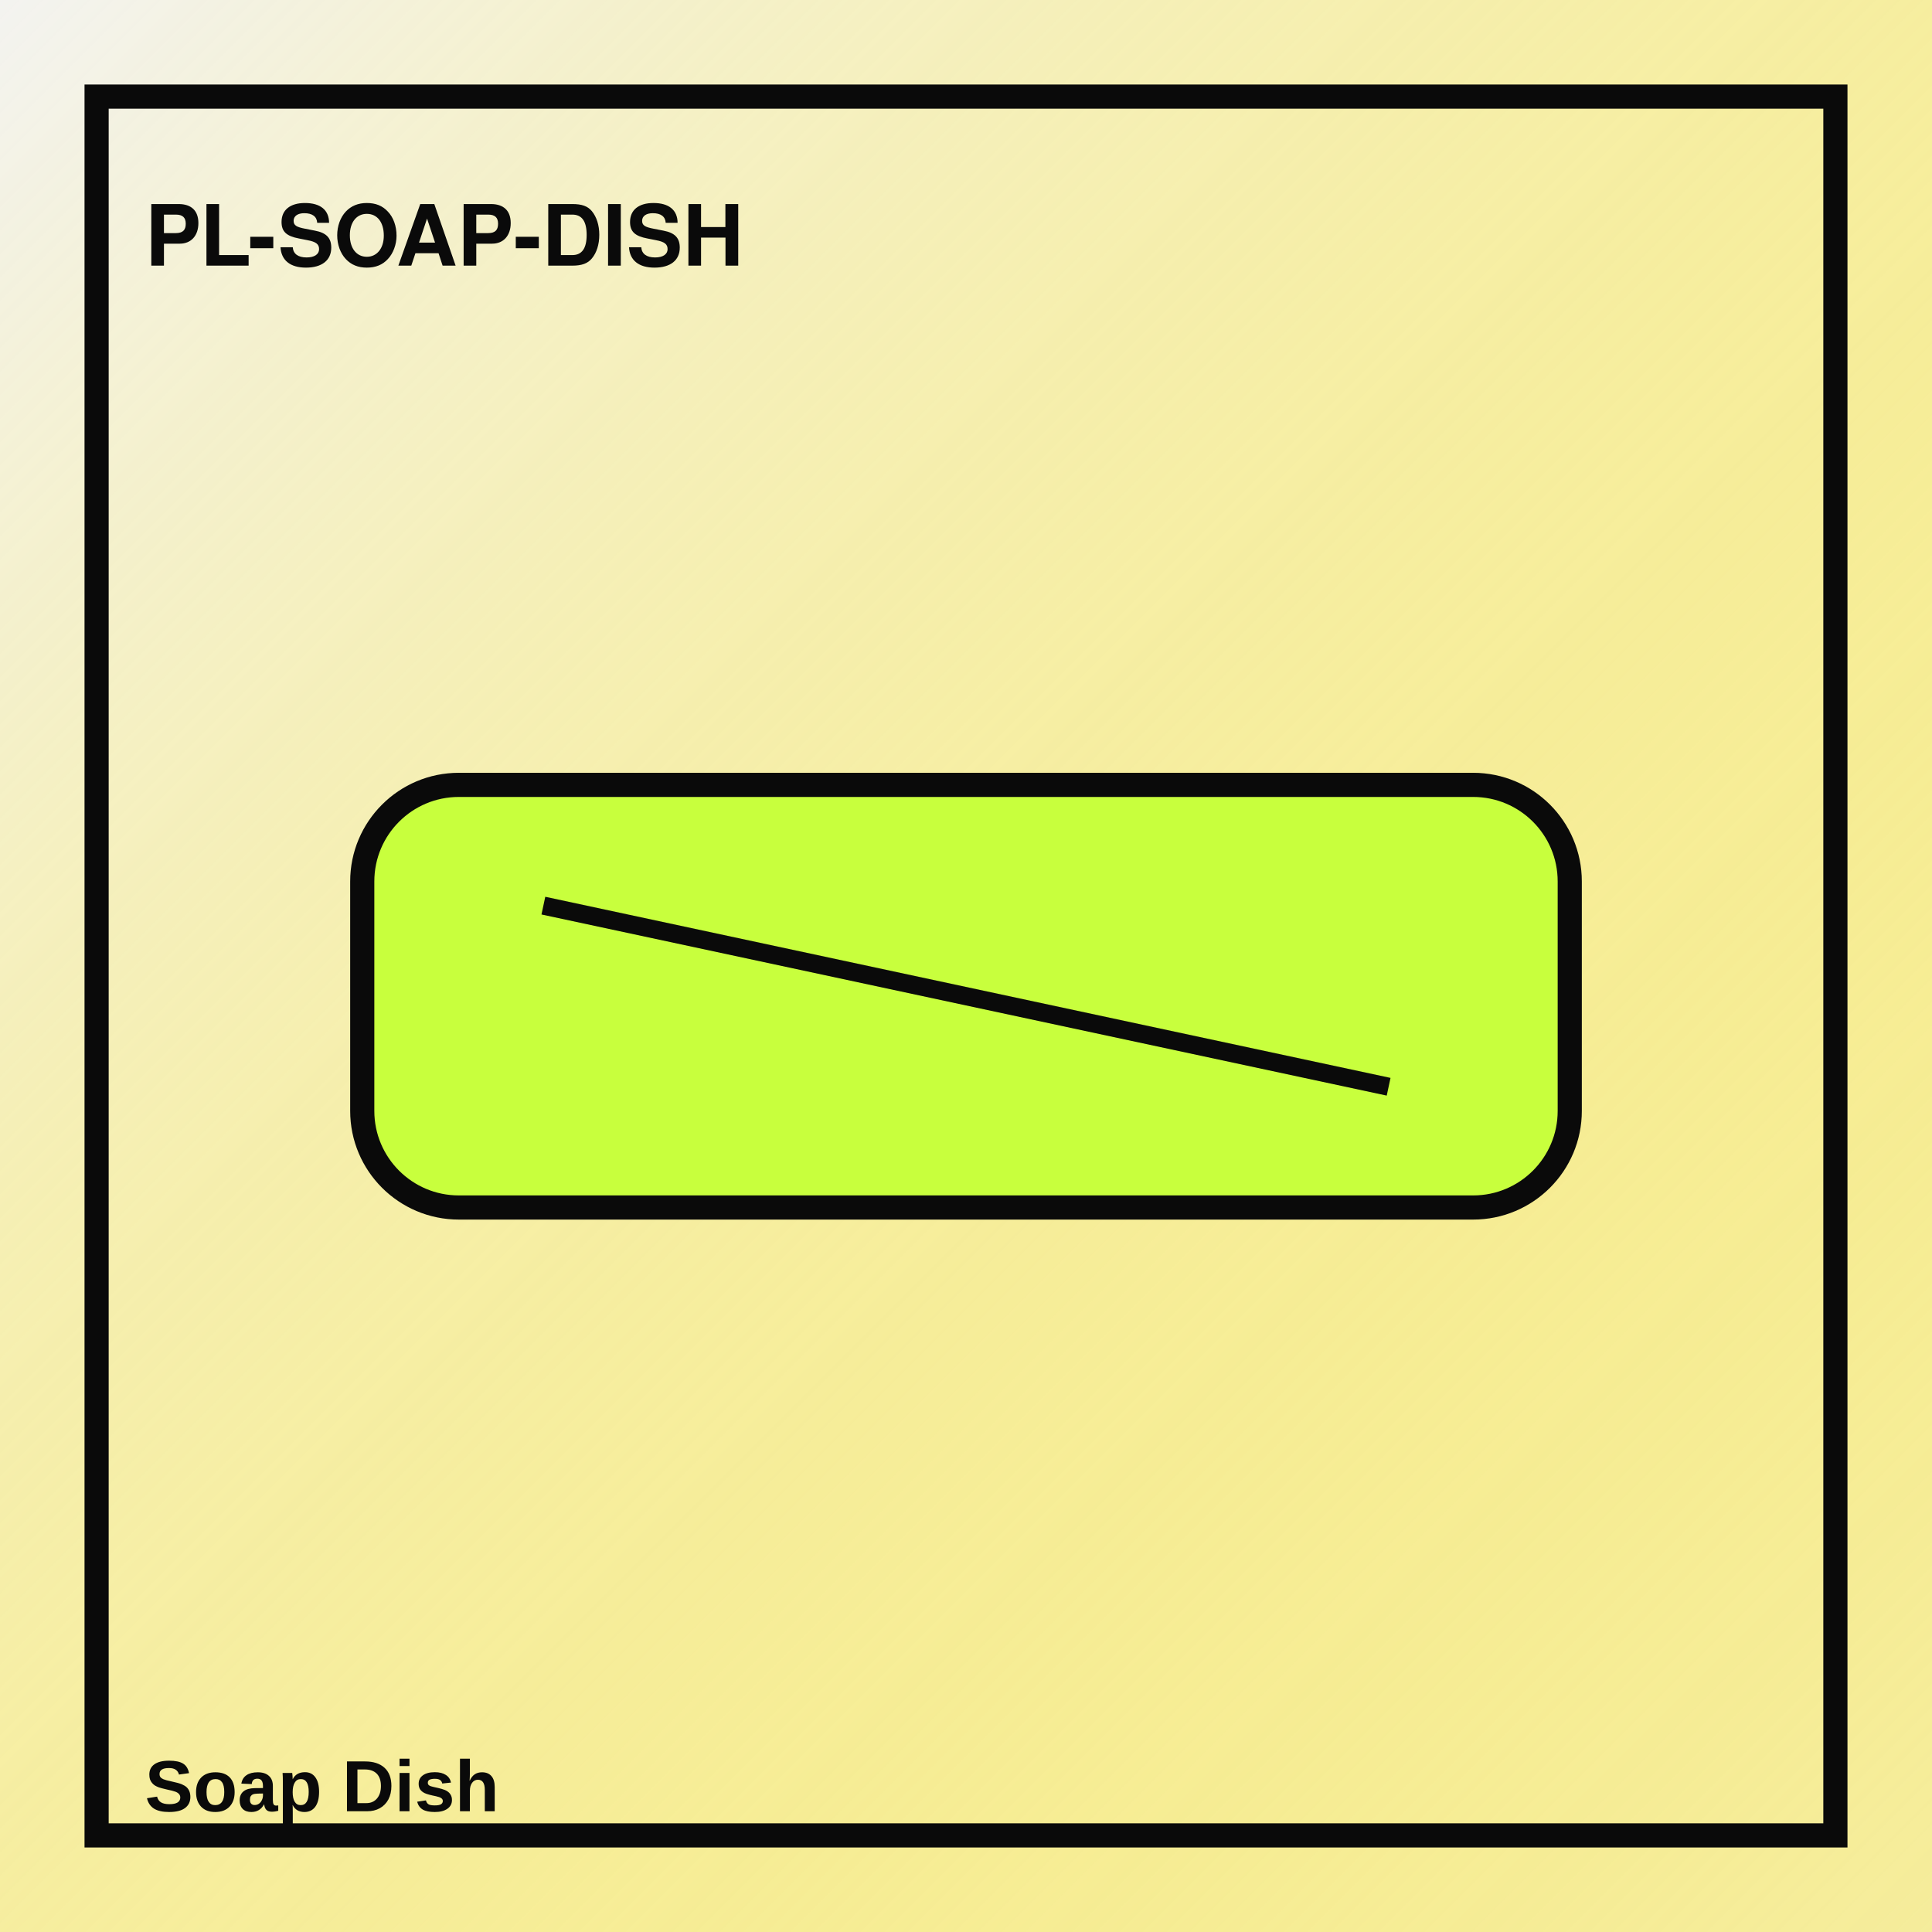
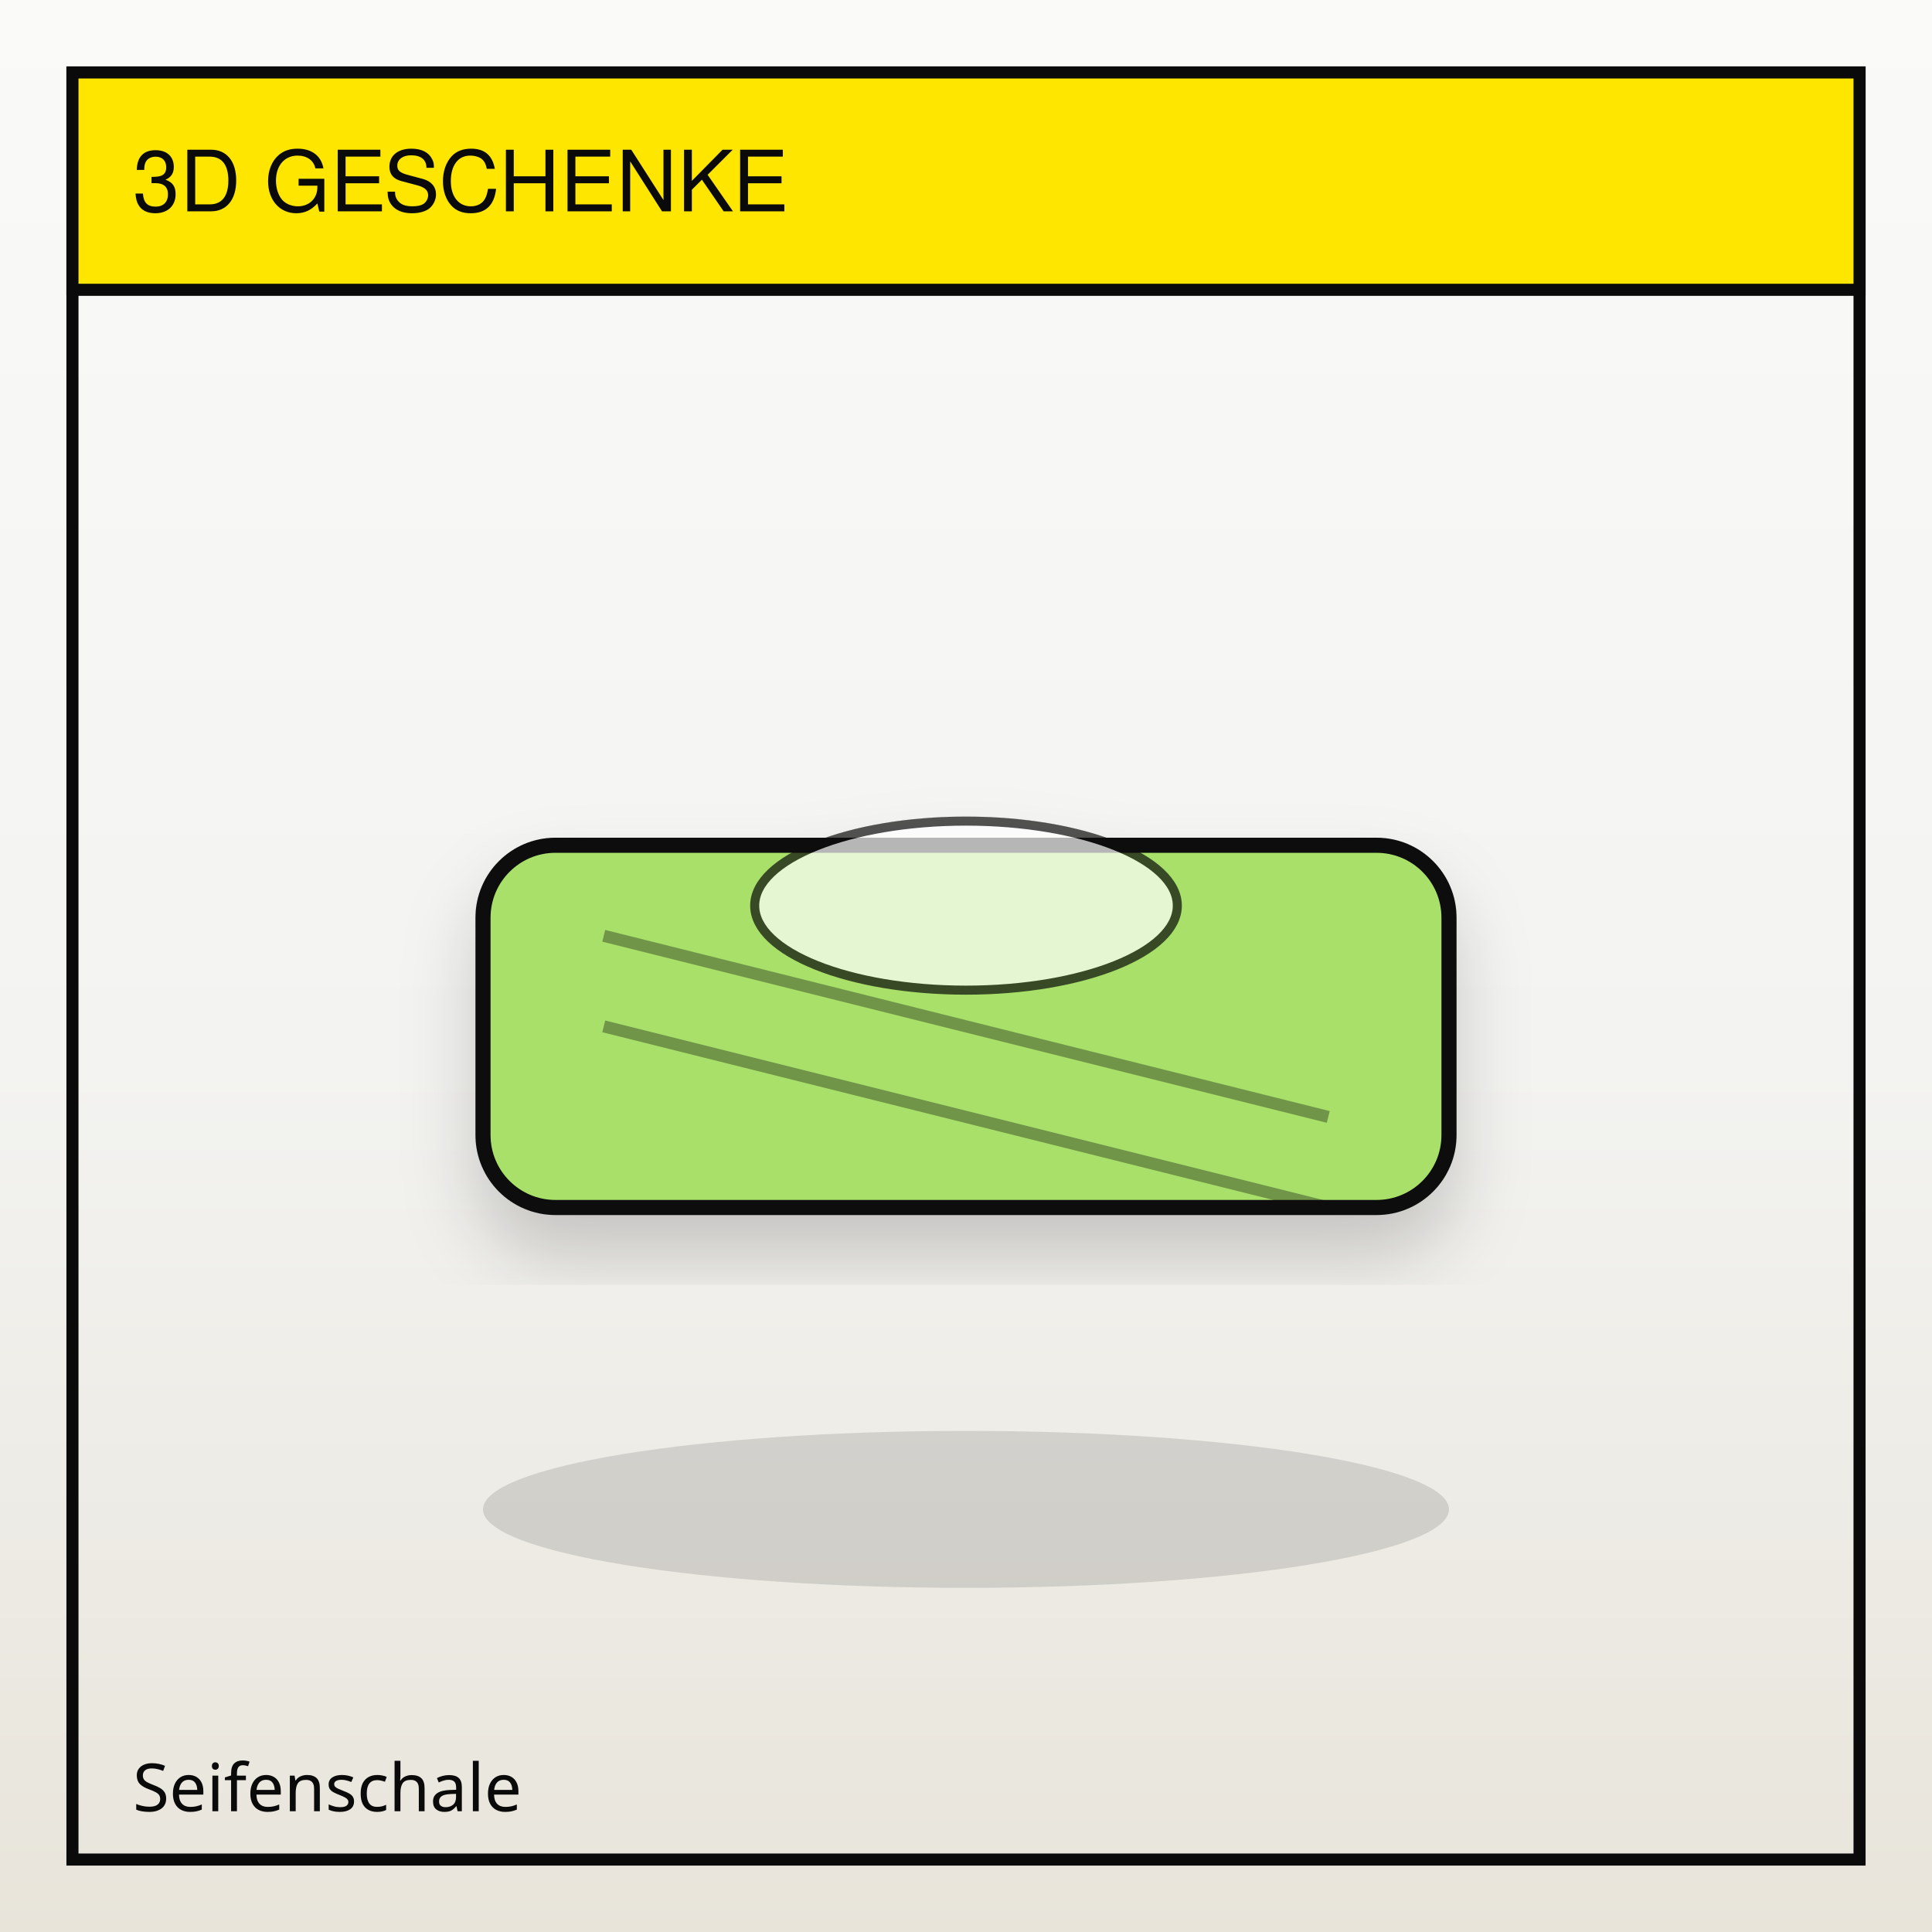
- <svg xmlns="http://www.w3.org/2000/svg" width="640" height="640" viewBox="0 0 320 320">
+ <svg xmlns="http://www.w3.org/2000/svg" width="800" height="800" viewBox="0 0 640 640">
  <defs>
-     <linearGradient id="bg" x1="0" y1="0" x2="1" y2="1">
-       <stop offset="0%" stop-color="#F3F3F1" />
-       <stop offset="100%" stop-color="#FFE600" stop-opacity="0.35" />
+     <linearGradient id="bg" x1="0" y1="0" x2="0" y2="1">
+       <stop offset="0%" stop-color="#FAFAF8" />
+       <stop offset="55%" stop-color="#F3F3F1" />
+       <stop offset="100%" stop-color="#E8E4DA" />
    </linearGradient>
+     <linearGradient id="glow" x1="0" y1="0" x2="0" y2="1">
+       <stop offset="0%" stop-color="#FFE600" stop-opacity="0.15" />
+       <stop offset="100%" stop-color="#FFE600" stop-opacity="0.55" />
+     </linearGradient>
+     <filter id="soft" x="-20%" y="-20%" width="140%" height="140%">
+       <feDropShadow dx="0" dy="14" stdDeviation="12" flood-color="#0A0A0A" flood-opacity="0.18" />
+     </filter>
  </defs>
-   <rect width="320" height="320" fill="url(#bg)" />
-   <rect x="16" y="16" width="288" height="288" fill="none" stroke="#0A0A0A" stroke-width="4" />
-   <rect x="60" y="130" width="200" height="70" rx="16" fill="#C8FF3D" stroke="#0A0A0A" stroke-width="4" />
-   <line x1="90" y1="150" x2="230" y2="180" stroke="#0A0A0A" stroke-width="3" />
-   <text x="24" y="44" font-family="Arial Black, Helvetica, sans-serif" font-size="14" font-weight="900" fill="#0A0A0A">PL-SOAP-DISH</text>
-   <text x="24" y="300" font-family="Arial, sans-serif" font-size="12" font-weight="700" fill="#0A0A0A">Soap Dish</text>
+   <rect width="640" height="640" fill="url(#bg)" />
+   <rect x="24" y="24" width="592" height="592" fill="none" stroke="#0A0A0A" stroke-width="4" />
+   <rect x="24" y="24" width="592" height="72" fill="#FFE600" stroke="#0A0A0A" stroke-width="4" />
+   <text x="44" y="70" font-family="Arial Black, Helvetica, sans-serif" font-size="28" fill="#0A0A0A">3D GESCHENKE</text>
+   <ellipse cx="320" cy="500" rx="160" ry="26" fill="#000" opacity="0.12" />
+   <g filter="url(#soft)">
+     <rect x="160" y="280" width="320" height="120" rx="24" fill="#A8E06A" stroke="#0A0A0A" stroke-width="5" />
+     <line x1="200" y1="310" x2="440" y2="370" stroke="#0A0A0A" stroke-width="4" opacity="0.35" />
+     <line x1="200" y1="340" x2="440" y2="400" stroke="#0A0A0A" stroke-width="4" opacity="0.35" />
+     <ellipse cx="320" cy="300" rx="70" ry="28" fill="#fff" opacity="0.7" stroke="#0A0A0A" stroke-width="3" />
+   </g>
+   <text x="44" y="600" font-family="Arial Black,sans-serif" font-size="22" fill="#0A0A0A">Seifenschale</text>
</svg>
